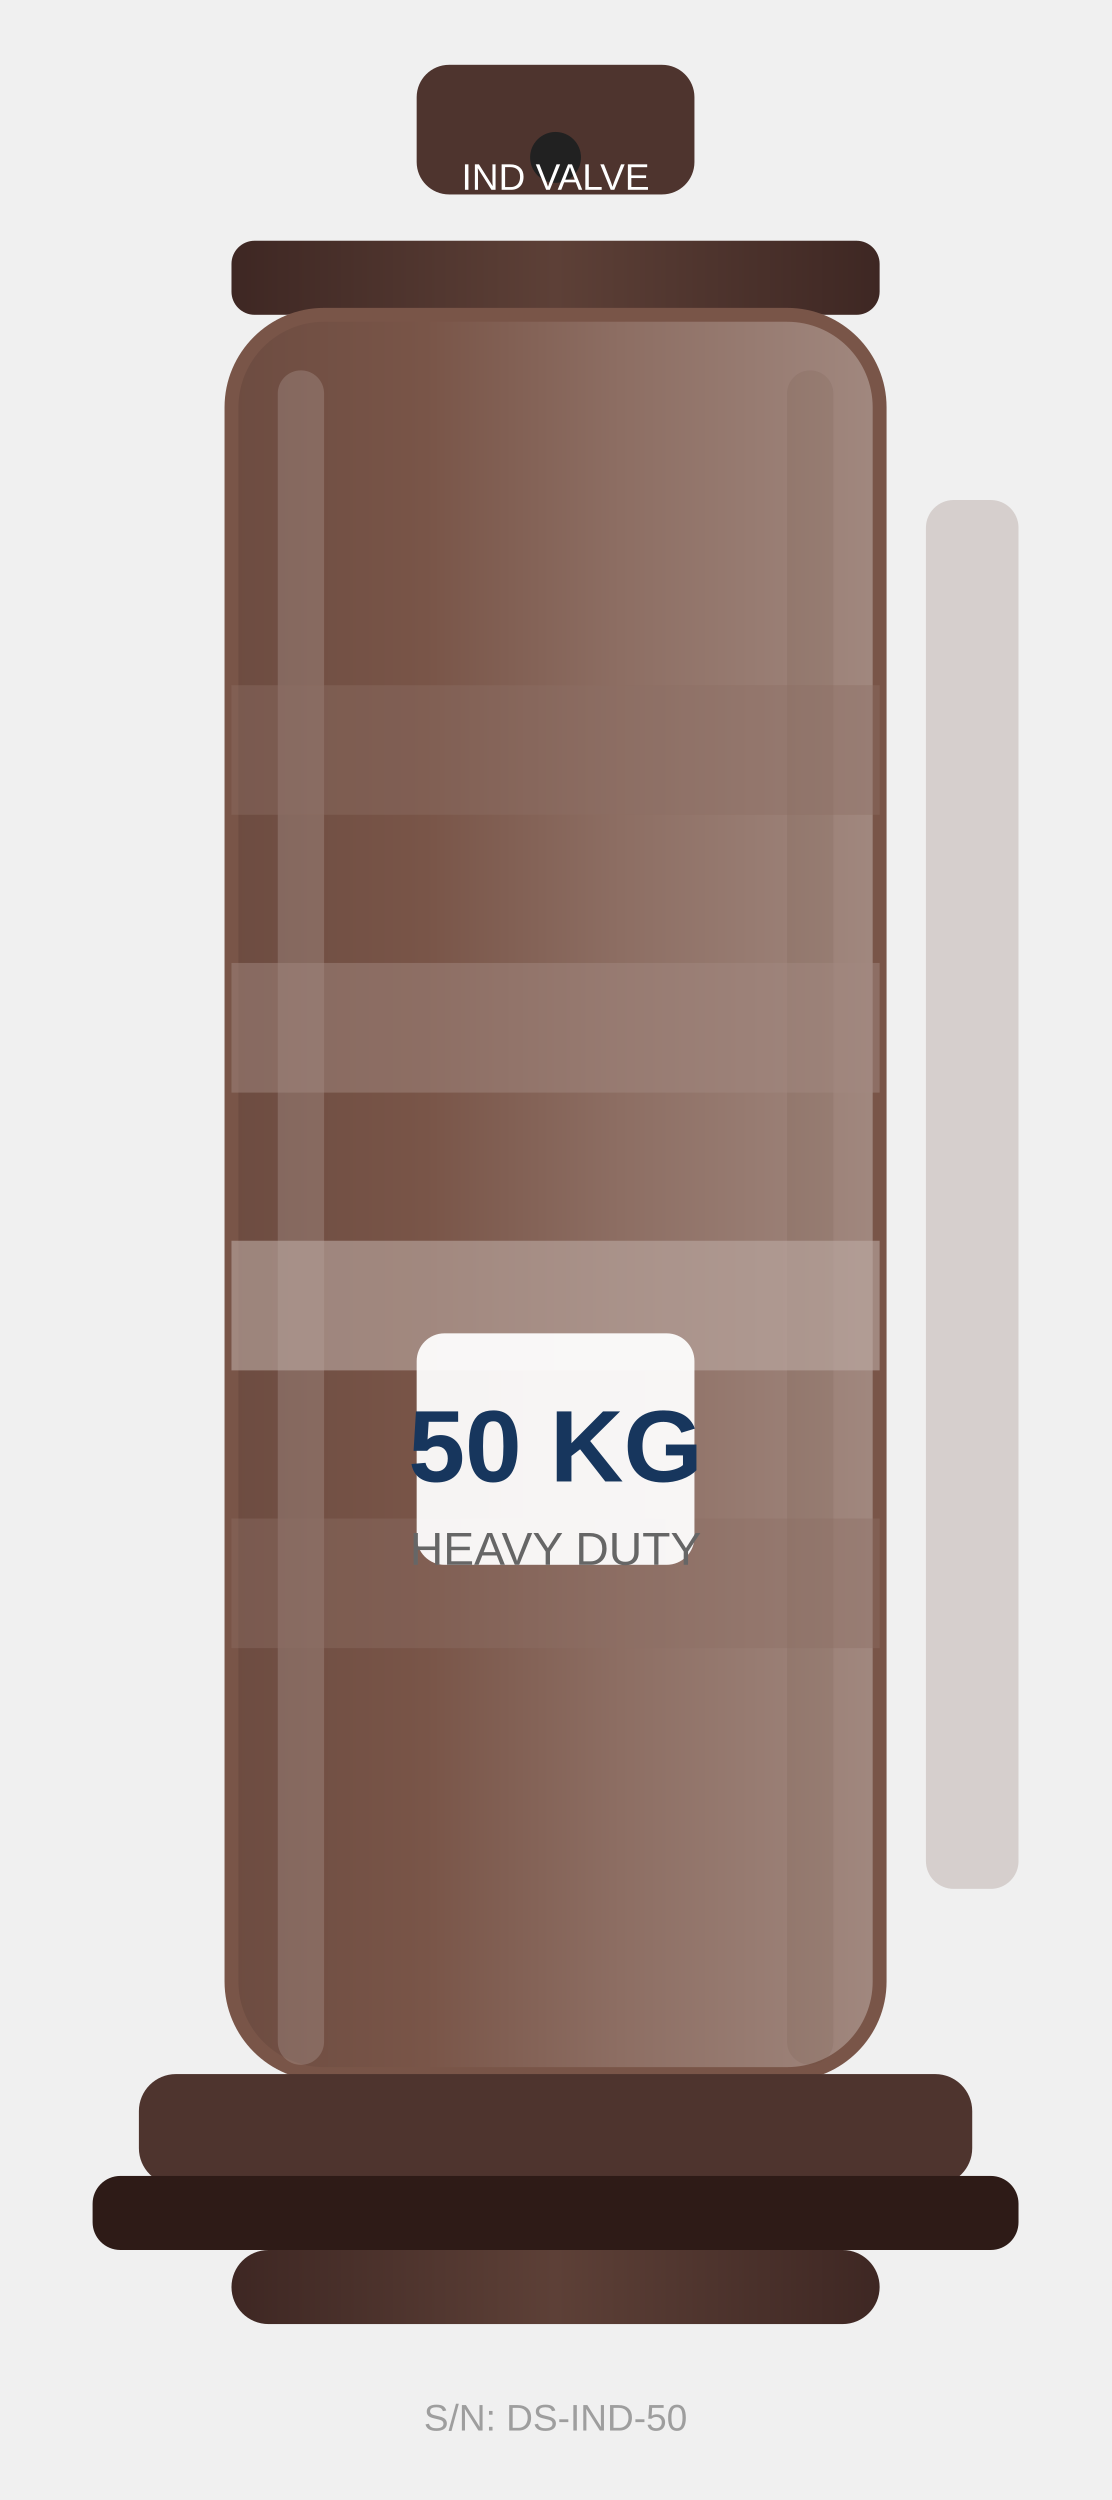
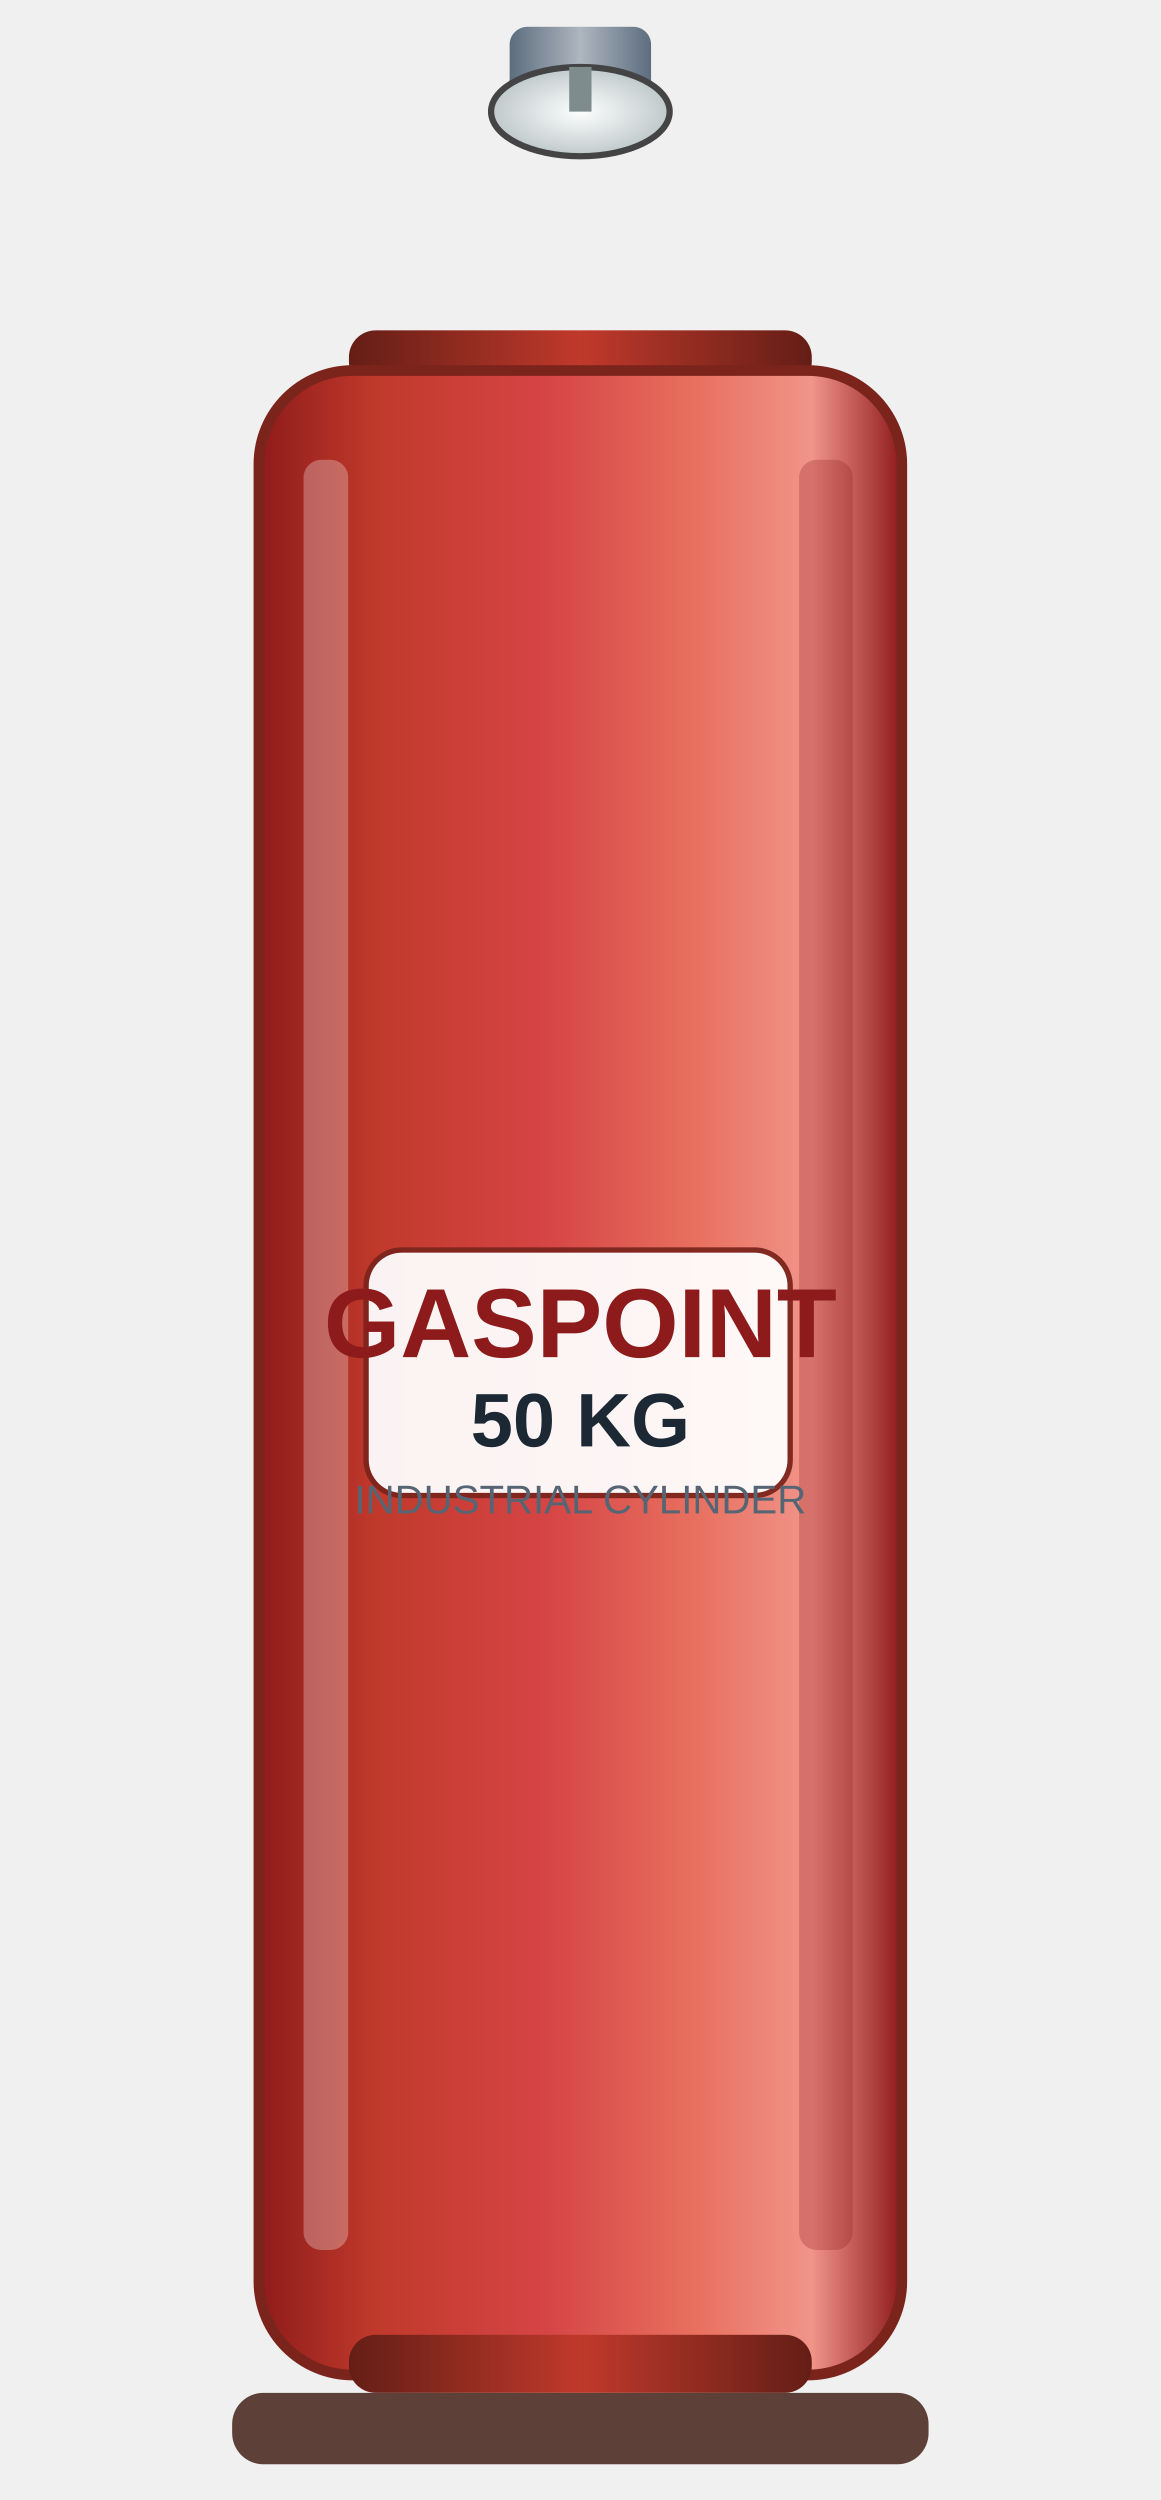
- <svg xmlns="http://www.w3.org/2000/svg" viewBox="0 0 240 540" width="240" height="540">
+ <svg xmlns="http://www.w3.org/2000/svg" viewBox="0 0 260 560" width="260" height="560">
  <defs>
-     <linearGradient id="body50" x1="0%" y1="0%" x2="100%" y2="0%">
-       <stop offset="0%" style="stop-color:#6d4c41" />
-       <stop offset="30%" style="stop-color:#795548" />
-       <stop offset="60%" style="stop-color:#8d6e63" />
-       <stop offset="100%" style="stop-color:#a1887f" />
+     <linearGradient id="body" x1="0%" y1="0%" x2="100%" y2="0%">
+       <stop offset="0%" stop-color="#8E1B1B" />
+       <stop offset="18%" stop-color="#C0392B" />
+       <stop offset="45%" stop-color="#D64545" />
+       <stop offset="68%" stop-color="#E8705F" />
+       <stop offset="86%" stop-color="#F1948A" />
+       <stop offset="100%" stop-color="#8E1B1B" />
    </linearGradient>
-     <linearGradient id="ring50" x1="0%" y1="0%" x2="100%" y2="0%">
-       <stop offset="0%" style="stop-color:#3e2723" />
-       <stop offset="50%" style="stop-color:#5d4037" />
-       <stop offset="100%" style="stop-color:#3e2723" />
+     <linearGradient id="ring" x1="0%" y1="0%" x2="100%" y2="0%">
+       <stop offset="0%" stop-color="#641E16" />
+       <stop offset="50%" stop-color="#C0392B" />
+       <stop offset="100%" stop-color="#641E16" />
    </linearGradient>
+     <linearGradient id="valve" x1="0%" y1="0%" x2="100%" y2="0%">
+       <stop offset="0%" stop-color="#5D6D7E" />
+       <stop offset="50%" stop-color="#AEB6BF" />
+       <stop offset="100%" stop-color="#5D6D7E" />
+     </linearGradient>
+     <radialGradient id="cap" cx="50%" cy="50%" r="50%">
+       <stop offset="0%" stop-color="#FDFEFE" />
+       <stop offset="100%" stop-color="#BFC9CA" />
+     </radialGradient>
  </defs>
-   <rect x="90" y="14" width="60" height="28" rx="7" fill="#4e342e" />
-   <circle cx="120" cy="34" r="6" fill="#212121" stroke="#4e342e" stroke-width="1" />
-   <text x="120" y="41" font-family="Arial" font-size="8" fill="#fff" text-anchor="middle">IND VALVE</text>
-   <rect x="50" y="52" width="140" height="16" rx="5" fill="url(#ring50)" />
-   <rect x="50" y="68" width="140" height="380" rx="20" fill="url(#body50)" stroke="#795548" stroke-width="3" />
-   <rect x="60" y="80" width="10" height="366" rx="5" fill="#fff" opacity="0.15" />
-   <rect x="170" y="80" width="10" height="366" rx="5" fill="#5d4037" opacity="0.12" />
-   <rect x="50" y="148" width="140" height="28" fill="#8d6e63" opacity="0.4" />
-   <rect x="50" y="208" width="140" height="28" fill="#a1887f" opacity="0.5" />
-   <rect x="50" y="268" width="140" height="28" fill="#bcaaa4" opacity="0.6" />
-   <rect x="50" y="328" width="140" height="28" fill="#8d6e63" opacity="0.4" />
-   <rect x="90" y="288" width="60" height="50" rx="6" fill="#fff" opacity="0.93" />
-   <text x="120" y="320" font-family="Arial" font-size="22" font-weight="bold" fill="#17365D" text-anchor="middle">50 KG</text>
-   <text x="120" y="338" font-family="Arial" font-size="10" fill="#666" text-anchor="middle">HEAVY DUTY</text>
-   <rect x="30" y="448" width="180" height="24" rx="8" fill="#4e342e" />
-   <rect x="20" y="470" width="200" height="16" rx="6" fill="#2e1b17" />
-   <rect x="50" y="486" width="140" height="16" rx="8" fill="url(#ring50)" />
-   <rect x="200" y="108" width="20" height="300" rx="6" fill="#6d4c41" opacity="0.2" />
-   <text x="120" y="525" font-family="Arial" font-size="8" fill="#9e9e9e" text-anchor="middle">S/N: DS-IND-50</text>
+   <rect x="114.16" y="6" width="31.68" height="21" rx="4" fill="url(#valve)" />
+   <ellipse cx="130" cy="25" rx="20" ry="10" fill="url(#cap)" stroke="#444" stroke-width="1.4" />
+   <rect x="127.5" y="15" width="5" height="10" fill="#7F8C8D" />
+   <rect x="78.16" y="74" width="103.68" height="13" rx="6" fill="url(#ring)" />
+   <rect x="58" y="83" width="144" height="449" rx="21" fill="url(#body)" stroke="#7B241C" stroke-width="2.4" />
+   <rect x="68" y="103" width="10" height="401" rx="4" fill="#FFFFFF" opacity="0.28" />
+   <rect x="179" y="103" width="12" height="401" rx="4" fill="#8E1B1B" opacity="0.28" />
+   <rect x="82" y="280" width="95" height="55" rx="8" fill="#FFFFFF" opacity="0.94" stroke="#7B241C" stroke-width="1.2" />
+   <text x="130" y="304" font-family="Arial, Helvetica, sans-serif" font-size="22" font-weight="bold" fill="#8E1B1B" text-anchor="middle">GASPOINT</text>
+   <text x="130" y="324" font-family="Arial, Helvetica, sans-serif" font-size="17" font-weight="bold" fill="#1C2833" text-anchor="middle">50 KG</text>
+   <text x="130" y="339" font-family="Arial, Helvetica, sans-serif" font-size="9" fill="#566573" text-anchor="middle">INDUSTRIAL CYLINDER</text>
+   <rect x="78.16" y="523" width="103.68" height="13" rx="6" fill="url(#ring)" />
+   <rect x="52" y="536" width="156" height="16" rx="7" fill="#5D4037" />
</svg>
